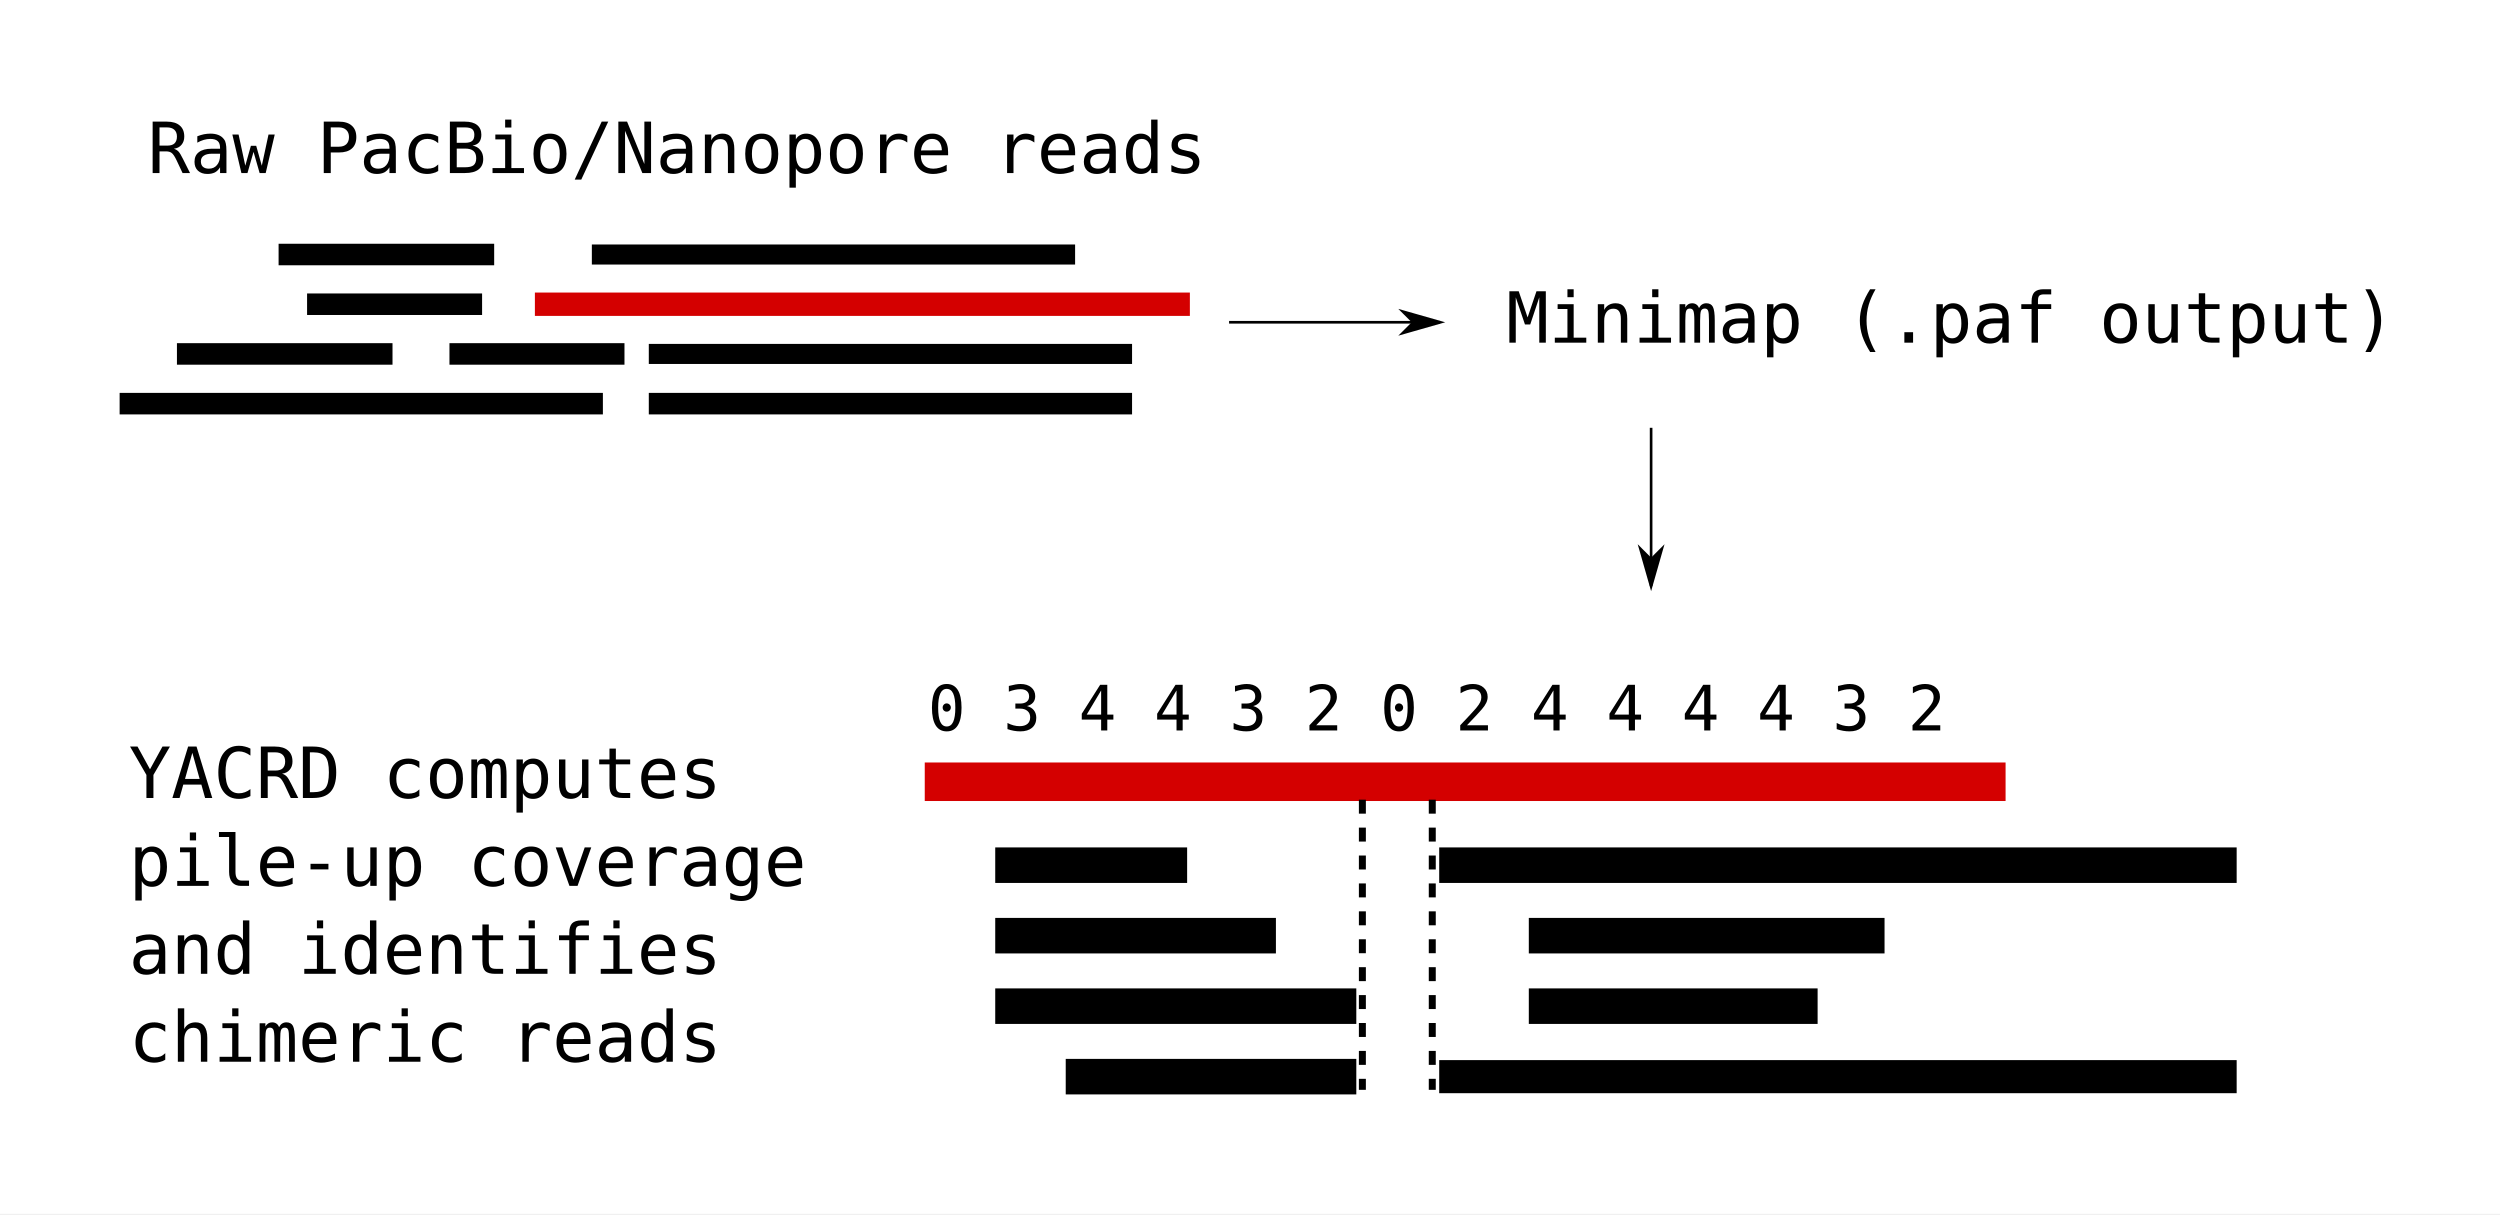
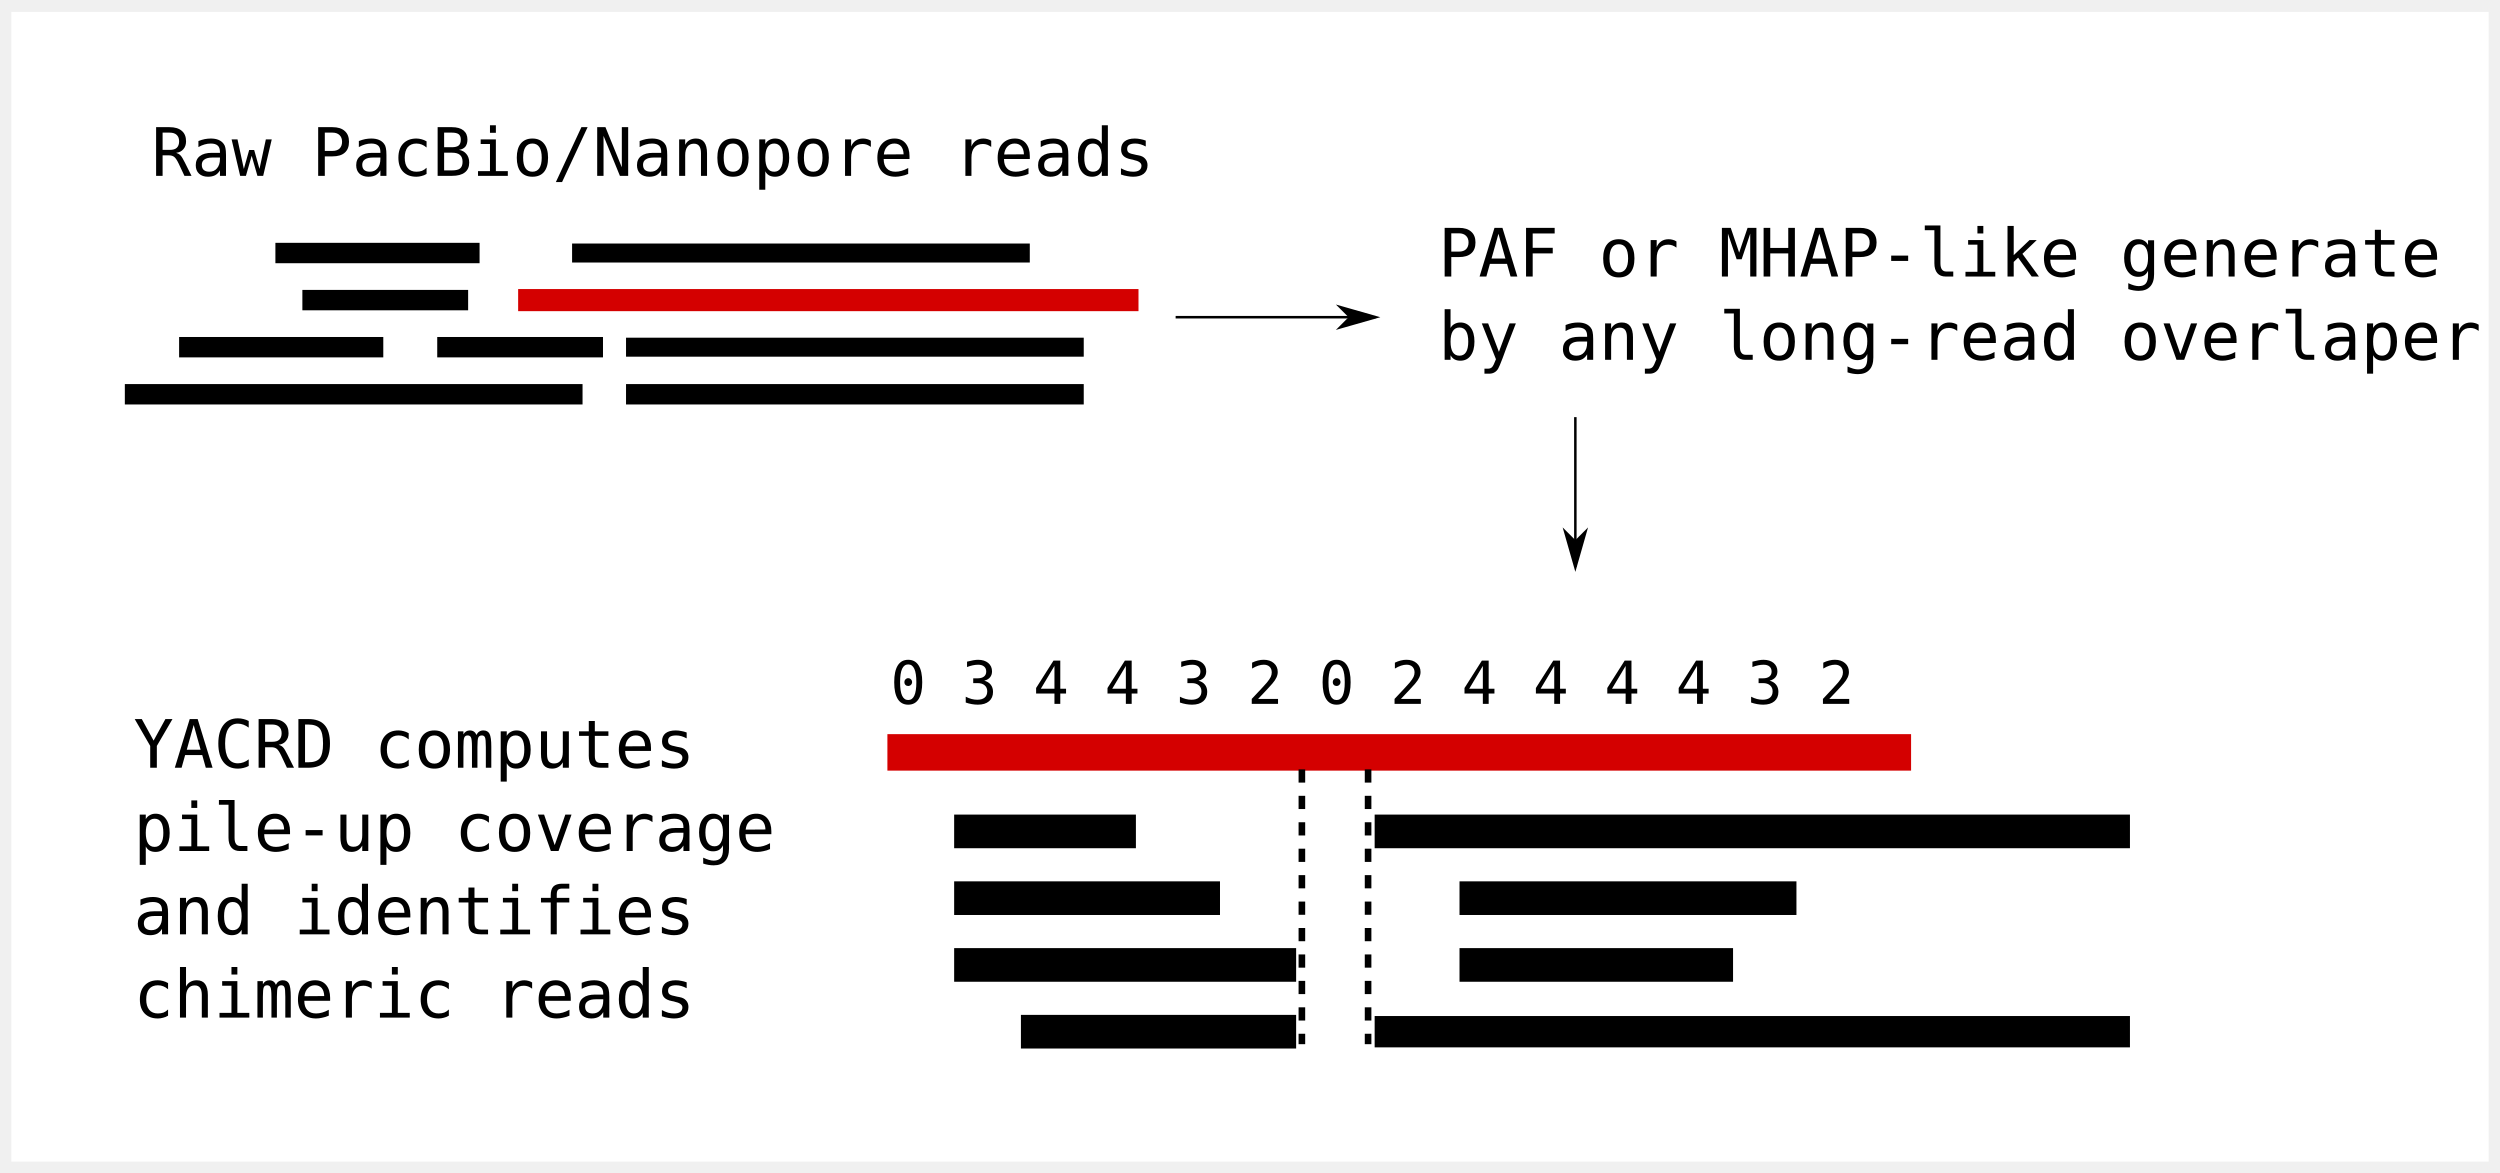
- <svg xmlns="http://www.w3.org/2000/svg" width="208.98mm" height="101.484mm" viewBox="0 0 250.776 121.781" version="1.1" id="svg8">
+ <svg xmlns="http://www.w3.org/2000/svg" width="220.645mm" height="103.522mm" viewBox="0 0 264.774 124.226" version="1.1" id="svg8">
  <defs id="defs2">
    <marker orient="auto" refY="0" refX="0" id="marker5691" style="overflow:visible">
      <path id="path5689" d="M 0,0 5,-5 -12.5,0 5,5 Z" style="fill:#000000;fill-opacity:1;fill-rule:evenodd;stroke:#000000;stroke-width:1pt;stroke-opacity:1" transform="matrix(-0.8,0,0,-0.8,-10,0)" />
    </marker>
    <marker orient="auto" refY="0" refX="0" id="Arrow1Lend" style="overflow:visible">
      <path id="path4684" d="M 0,0 5,-5 -12.5,0 5,5 Z" style="fill:#000000;fill-opacity:1;fill-rule:evenodd;stroke:#000000;stroke-width:1pt;stroke-opacity:1" transform="matrix(-0.8,0,0,-0.8,-10,0)" />
    </marker>
  </defs>
-   <g id="layer1" transform="translate(49.20642,-31.83825)">
-     <rect style="opacity:0.99;fill:#ffffff;fill-opacity:1;fill-rule:nonzero;stroke:none;stroke-width:4.449;stroke-linejoin:round;stroke-miterlimit:4;stroke-dasharray:4.449, 13.348;stroke-dashoffset:0;stroke-opacity:1" id="rect4644" width="250.808" height="121.761" x="-49.228" y="31.836" rx="0" />
+   <g id="layer1" transform="translate(50.42781,-30.5714)">
+     <rect style="opacity:0.99;fill:#ffffff;fill-opacity:1;fill-rule:nonzero;stroke:none;stroke-width:4.551;stroke-linejoin:round;stroke-miterlimit:4;stroke-dasharray:4.551, 13.652;stroke-dashoffset:0;stroke-opacity:1" id="rect4644" width="262.374" height="121.761" x="-49.228" y="31.836" rx="0" />
    <path style="fill:none;fill-rule:evenodd;stroke:#d40000;stroke-width:3.864;stroke-linecap:butt;stroke-linejoin:miter;stroke-miterlimit:4;stroke-dasharray:none;stroke-opacity:1" d="M 43.556,110.256 H 151.974" id="path3715" />
    <path style="fill:none;fill-rule:evenodd;stroke:#000000;stroke-width:3.563;stroke-linecap:butt;stroke-linejoin:miter;stroke-miterlimit:4;stroke-dasharray:none;stroke-opacity:1" d="M 50.626,125.696 H 78.781" id="path3715-3" />
    <path style="fill:none;fill-rule:evenodd;stroke:#000000;stroke-width:3.563;stroke-linecap:butt;stroke-linejoin:miter;stroke-miterlimit:4;stroke-dasharray:none;stroke-opacity:1" d="m 104.149,132.767 h 28.97" id="path3715-6" />
    <path style="fill:none;fill-rule:evenodd;stroke:#000000;stroke-width:3.563;stroke-linecap:butt;stroke-linejoin:miter;stroke-miterlimit:4;stroke-dasharray:none;stroke-opacity:1" d="M 50.626,132.767 H 86.845" id="path3715-6-7" />
    <path style="fill:none;fill-rule:evenodd;stroke:#000000;stroke-width:3.319;stroke-linecap:butt;stroke-linejoin:miter;stroke-miterlimit:4;stroke-dasharray:none;stroke-opacity:1" d="M 95.161,139.838 H 175.154" id="path3715-6-5" />
    <path style="fill:none;fill-rule:evenodd;stroke:#000000;stroke-width:3.563;stroke-linecap:butt;stroke-linejoin:miter;stroke-miterlimit:4;stroke-dasharray:none;stroke-opacity:1" d="M 57.697,139.838 H 86.845" id="path3715-6-3" />
    <path style="fill:none;fill-rule:evenodd;stroke:#000000;stroke-width:3.563;stroke-linecap:butt;stroke-linejoin:miter;stroke-miterlimit:4;stroke-dasharray:none;stroke-opacity:1" d="m 104.149,125.696 h 35.684" id="path3715-6-56" />
    <path style="fill:none;fill-rule:evenodd;stroke:#000000;stroke-width:3.563;stroke-linecap:butt;stroke-linejoin:miter;stroke-miterlimit:4;stroke-dasharray:none;stroke-opacity:1" d="M 95.161,118.625 H 175.154" id="path3715-6-2" />
    <path style="fill:none;fill-rule:evenodd;stroke:#000000;stroke-width:3.563;stroke-linecap:butt;stroke-linejoin:miter;stroke-miterlimit:4;stroke-dasharray:none;stroke-opacity:1" d="M 50.626,118.625 H 69.875" id="path3715-6-9" />
    <path style="fill:none;fill-rule:evenodd;stroke:#000000;stroke-width:0.7;stroke-linecap:butt;stroke-linejoin:miter;stroke-miterlimit:4;stroke-dasharray:1.4, 1.4;stroke-dashoffset:0;stroke-opacity:1" d="m 87.454,112.056 v 29.104" id="path4588" />
    <path style="fill:none;fill-rule:evenodd;stroke:#000000;stroke-width:0.7;stroke-linecap:butt;stroke-linejoin:miter;stroke-miterlimit:4;stroke-dasharray:1.4, 1.4;stroke-dashoffset:0;stroke-opacity:1" d="m 94.465,112.056 v 29.104" id="path4588-1" />
    <g aria-label="  0 3 4 4 3 2 0 2 4 4 4 4 3 2" style="font-style:normal;font-weight:normal;font-size:6.285px;line-height:125%;font-family:sans-serif;letter-spacing:0px;word-spacing:0px;fill:#000000;fill-opacity:1;stroke:none;stroke-width:0.236px;stroke-linecap:butt;stroke-linejoin:miter;stroke-opacity:1" id="text4607">
      <path d="m 45.352,102.812 q 0,-0.169 0.117,-0.292 0.12,-0.123 0.285,-0.123 0.172,0 0.295,0.123 0.123,0.123 0.123,0.292 0,0.172 -0.123,0.292 -0.12,0.12 -0.295,0.12 -0.172,0 -0.288,-0.117 -0.114,-0.117 -0.114,-0.295 z m 0.408,-1.872 q -0.433,0 -0.648,0.466 -0.212,0.466 -0.212,1.421 0,0.951 0.212,1.418 0.215,0.466 0.648,0.466 0.436,0 0.648,-0.466 0.215,-0.466 0.215,-1.418 0,-0.954 -0.215,-1.421 -0.212,-0.466 -0.648,-0.466 z m 0,-0.491 q 0.733,0 1.108,0.602 0.377,0.602 0.377,1.777 0,1.172 -0.377,1.774 -0.374,0.602 -1.108,0.602 -0.733,0 -1.108,-0.602 -0.374,-0.602 -0.374,-1.774 0,-1.175 0.374,-1.777 0.374,-0.602 1.108,-0.602 z" style="font-style:normal;font-variant:normal;font-weight:normal;font-stretch:normal;font-family:'Bitstream Vera Sans Mono';-inkscape-font-specification:'Bitstream Vera Sans Mono';stroke-width:0.236px" id="path940" />
      <path d="m 53.813,102.662 q 0.451,0.12 0.691,0.427 0.239,0.304 0.239,0.761 0,0.632 -0.427,0.994 -0.424,0.359 -1.175,0.359 -0.316,0 -0.644,-0.058 -0.328,-0.058 -0.644,-0.169 v -0.617 q 0.313,0.163 0.617,0.242 0.304,0.08 0.605,0.08 0.509,0 0.783,-0.23 0.273,-0.23 0.273,-0.663 0,-0.399 -0.273,-0.632 -0.273,-0.236 -0.74,-0.236 h -0.473 v -0.509 h 0.473 q 0.427,0 0.666,-0.187 0.239,-0.187 0.239,-0.522 0,-0.353 -0.224,-0.54 -0.221,-0.19 -0.632,-0.19 -0.273,0 -0.565,0.061 -0.292,0.061 -0.611,0.184 v -0.571 q 0.371,-0.098 0.66,-0.147 0.292,-0.049 0.516,-0.049 0.669,0 1.068,0.338 0.402,0.335 0.402,0.89 0,0.377 -0.212,0.629 -0.209,0.252 -0.611,0.356 z" style="font-style:normal;font-variant:normal;font-weight:normal;font-stretch:normal;font-family:'Bitstream Vera Sans Mono';-inkscape-font-specification:'Bitstream Vera Sans Mono';stroke-width:0.236px" id="path942" />
      <path d="m 61.249,101.097 -1.445,2.421 h 1.445 z m -0.101,-0.565 h 0.718 v 2.986 h 0.611 v 0.503 h -0.611 v 1.093 h -0.617 v -1.093 h -1.943 v -0.586 z" style="font-style:normal;font-variant:normal;font-weight:normal;font-stretch:normal;font-family:'Bitstream Vera Sans Mono';-inkscape-font-specification:'Bitstream Vera Sans Mono';stroke-width:0.236px" id="path944" />
      <path d="m 68.811,101.097 -1.445,2.421 h 1.445 z m -0.101,-0.565 h 0.718 v 2.986 h 0.611 v 0.503 h -0.611 v 1.093 h -0.617 v -1.093 h -1.943 v -0.586 z" style="font-style:normal;font-variant:normal;font-weight:normal;font-stretch:normal;font-family:'Bitstream Vera Sans Mono';-inkscape-font-specification:'Bitstream Vera Sans Mono';stroke-width:0.236px" id="path946" />
      <path d="m 76.498,102.662 q 0.451,0.12 0.691,0.427 0.239,0.304 0.239,0.761 0,0.632 -0.427,0.994 -0.424,0.359 -1.175,0.359 -0.316,0 -0.644,-0.058 -0.328,-0.058 -0.644,-0.169 v -0.617 q 0.313,0.163 0.617,0.242 0.304,0.08 0.605,0.08 0.509,0 0.783,-0.23 0.273,-0.23 0.273,-0.663 0,-0.399 -0.273,-0.632 -0.273,-0.236 -0.74,-0.236 h -0.473 v -0.509 h 0.473 q 0.427,0 0.666,-0.187 0.239,-0.187 0.239,-0.522 0,-0.353 -0.224,-0.54 -0.221,-0.19 -0.632,-0.19 -0.273,0 -0.565,0.061 -0.292,0.061 -0.611,0.184 v -0.571 q 0.371,-0.098 0.66,-0.147 0.292,-0.049 0.516,-0.049 0.669,0 1.068,0.338 0.402,0.335 0.402,0.89 0,0.377 -0.212,0.629 -0.209,0.252 -0.611,0.356 z" style="font-style:normal;font-variant:normal;font-weight:normal;font-stretch:normal;font-family:'Bitstream Vera Sans Mono';-inkscape-font-specification:'Bitstream Vera Sans Mono';stroke-width:0.236px" id="path948" />
      <path d="m 82.823,104.592 h 2.105 v 0.522 h -2.783 v -0.522 q 0.574,-0.605 1.004,-1.068 0.43,-0.463 0.592,-0.654 0.307,-0.374 0.414,-0.605 0.107,-0.233 0.107,-0.476 0,-0.384 -0.227,-0.602 -0.224,-0.218 -0.617,-0.218 -0.279,0 -0.586,0.101 -0.307,0.101 -0.651,0.307 v -0.626 q 0.316,-0.15 0.62,-0.227 0.307,-0.077 0.605,-0.077 0.672,0 1.08,0.359 0.411,0.356 0.411,0.936 0,0.295 -0.138,0.589 -0.135,0.295 -0.442,0.651 -0.172,0.199 -0.5,0.552 -0.325,0.353 -0.994,1.056 z" style="font-style:normal;font-variant:normal;font-weight:normal;font-stretch:normal;font-family:'Bitstream Vera Sans Mono';-inkscape-font-specification:'Bitstream Vera Sans Mono';stroke-width:0.236px" id="path950" />
      <path d="m 90.723,102.812 q 0,-0.169 0.117,-0.292 0.12,-0.123 0.285,-0.123 0.172,0 0.295,0.123 0.123,0.123 0.123,0.292 0,0.172 -0.123,0.292 -0.12,0.12 -0.295,0.12 -0.172,0 -0.288,-0.117 -0.114,-0.117 -0.114,-0.295 z m 0.408,-1.872 q -0.433,0 -0.648,0.466 -0.212,0.466 -0.212,1.421 0,0.951 0.212,1.418 0.215,0.466 0.648,0.466 0.436,0 0.648,-0.466 0.215,-0.466 0.215,-1.418 0,-0.954 -0.215,-1.421 -0.212,-0.466 -0.648,-0.466 z m 0,-0.491 q 0.733,0 1.108,0.602 0.377,0.602 0.377,1.777 0,1.172 -0.377,1.774 -0.374,0.602 -1.108,0.602 -0.733,0 -1.108,-0.602 -0.374,-0.602 -0.374,-1.774 0,-1.175 0.374,-1.777 0.374,-0.602 1.108,-0.602 z" style="font-style:normal;font-variant:normal;font-weight:normal;font-stretch:normal;font-family:'Bitstream Vera Sans Mono';-inkscape-font-specification:'Bitstream Vera Sans Mono';stroke-width:0.236px" id="path952" />
      <path d="m 97.947,104.592 h 2.105 v 0.522 h -2.783 v -0.522 q 0.574,-0.605 1.004,-1.068 0.43,-0.463 0.592,-0.654 0.307,-0.374 0.414,-0.605 0.107,-0.233 0.107,-0.476 0,-0.384 -0.227,-0.602 -0.224,-0.218 -0.617,-0.218 -0.279,0 -0.586,0.101 -0.307,0.101 -0.651,0.307 v -0.626 q 0.316,-0.15 0.62,-0.227 0.307,-0.077 0.605,-0.077 0.672,0 1.08,0.359 0.411,0.356 0.411,0.936 0,0.295 -0.138,0.589 -0.135,0.295 -0.442,0.651 -0.172,0.199 -0.5,0.552 -0.325,0.353 -0.994,1.056 z" style="font-style:normal;font-variant:normal;font-weight:normal;font-stretch:normal;font-family:'Bitstream Vera Sans Mono';-inkscape-font-specification:'Bitstream Vera Sans Mono';stroke-width:0.236px" id="path954" />
      <path d="m 106.62,101.097 -1.445,2.421 h 1.445 z m -0.101,-0.565 h 0.718 v 2.986 h 0.611 v 0.503 h -0.611 v 1.093 h -0.617 v -1.093 h -1.943 v -0.586 z" style="font-style:normal;font-variant:normal;font-weight:normal;font-stretch:normal;font-family:'Bitstream Vera Sans Mono';-inkscape-font-specification:'Bitstream Vera Sans Mono';stroke-width:0.236px" id="path956" />
      <path d="m 114.181,101.097 -1.445,2.421 h 1.445 z m -0.101,-0.565 h 0.718 v 2.986 h 0.611 v 0.503 h -0.611 v 1.093 h -0.617 v -1.093 h -1.943 v -0.586 z" style="font-style:normal;font-variant:normal;font-weight:normal;font-stretch:normal;font-family:'Bitstream Vera Sans Mono';-inkscape-font-specification:'Bitstream Vera Sans Mono';stroke-width:0.236px" id="path958" />
      <path d="m 121.743,101.097 -1.445,2.421 h 1.445 z m -0.101,-0.565 h 0.718 v 2.986 h 0.611 v 0.503 h -0.611 v 1.093 h -0.617 v -1.093 h -1.943 v -0.586 z" style="font-style:normal;font-variant:normal;font-weight:normal;font-stretch:normal;font-family:'Bitstream Vera Sans Mono';-inkscape-font-specification:'Bitstream Vera Sans Mono';stroke-width:0.236px" id="path960" />
      <path d="m 129.305,101.097 -1.445,2.421 h 1.445 z m -0.101,-0.565 h 0.718 v 2.986 h 0.611 v 0.503 h -0.611 v 1.093 h -0.617 v -1.093 h -1.943 v -0.586 z" style="font-style:normal;font-variant:normal;font-weight:normal;font-stretch:normal;font-family:'Bitstream Vera Sans Mono';-inkscape-font-specification:'Bitstream Vera Sans Mono';stroke-width:0.236px" id="path962" />
      <path d="m 136.992,102.662 q 0.451,0.12 0.691,0.427 0.239,0.304 0.239,0.761 0,0.632 -0.427,0.994 -0.424,0.359 -1.175,0.359 -0.316,0 -0.644,-0.058 -0.328,-0.058 -0.644,-0.169 v -0.617 q 0.313,0.163 0.617,0.242 0.304,0.08 0.605,0.08 0.509,0 0.783,-0.23 0.273,-0.23 0.273,-0.663 0,-0.399 -0.273,-0.632 -0.273,-0.236 -0.74,-0.236 h -0.473 v -0.509 h 0.473 q 0.427,0 0.666,-0.187 0.239,-0.187 0.239,-0.522 0,-0.353 -0.224,-0.54 -0.221,-0.19 -0.632,-0.19 -0.273,0 -0.565,0.061 -0.292,0.061 -0.611,0.184 v -0.571 q 0.371,-0.098 0.66,-0.147 0.292,-0.049 0.516,-0.049 0.669,0 1.068,0.338 0.402,0.335 0.402,0.89 0,0.377 -0.212,0.629 -0.209,0.252 -0.611,0.356 z" style="font-style:normal;font-variant:normal;font-weight:normal;font-stretch:normal;font-family:'Bitstream Vera Sans Mono';-inkscape-font-specification:'Bitstream Vera Sans Mono';stroke-width:0.236px" id="path964" />
      <path d="m 143.317,104.592 h 2.105 v 0.522 h -2.783 v -0.522 q 0.574,-0.605 1.004,-1.068 0.43,-0.463 0.592,-0.654 0.307,-0.374 0.414,-0.605 0.107,-0.233 0.107,-0.476 0,-0.384 -0.227,-0.602 -0.224,-0.218 -0.617,-0.218 -0.279,0 -0.586,0.101 -0.307,0.101 -0.651,0.307 v -0.626 q 0.316,-0.15 0.62,-0.227 0.307,-0.077 0.605,-0.077 0.672,0 1.08,0.359 0.411,0.356 0.411,0.936 0,0.295 -0.138,0.589 -0.135,0.295 -0.442,0.651 -0.172,0.199 -0.5,0.552 -0.325,0.353 -0.994,1.056 z" style="font-style:normal;font-variant:normal;font-weight:normal;font-stretch:normal;font-family:'Bitstream Vera Sans Mono';-inkscape-font-specification:'Bitstream Vera Sans Mono';stroke-width:0.236px" id="path966" />
    </g>
    <g id="g4669" transform="matrix(0.539819,0,0,0.539819,-35.54276,26.9902)">
      <path id="path3715-6-4" d="M 58.208,74.75 H 90.729" style="fill:none;fill-rule:evenodd;stroke:#000000;stroke-width:4;stroke-linecap:butt;stroke-linejoin:miter;stroke-miterlimit:4;stroke-dasharray:none;stroke-opacity:1" />
      <path id="path3715-6-5-0" d="m 95.25,74.75 h 89.8" style="fill:none;fill-rule:evenodd;stroke:#000000;stroke-width:3.726;stroke-linecap:butt;stroke-linejoin:miter;stroke-miterlimit:4;stroke-dasharray:none;stroke-opacity:1" />
      <path id="path3715-6-56-6" d="M 7.567,74.75 H 47.625" style="fill:none;fill-rule:evenodd;stroke:#000000;stroke-width:4;stroke-linecap:butt;stroke-linejoin:miter;stroke-miterlimit:4;stroke-dasharray:none;stroke-opacity:1" />
    </g>
    <g id="g4677" transform="matrix(0.539819,0,0,0.539819,-35.54276,26.26375)">
      <path id="path3715-6-5-8" d="M 84.667,57.621 H 174.466" style="fill:none;fill-rule:evenodd;stroke:#000000;stroke-width:3.726;stroke-linecap:butt;stroke-linejoin:miter;stroke-miterlimit:4;stroke-dasharray:none;stroke-opacity:1" />
      <path id="path3715-6-56-5" d="M 26.458,57.621 H 66.516" style="fill:none;fill-rule:evenodd;stroke:#000000;stroke-width:4;stroke-linecap:butt;stroke-linejoin:miter;stroke-miterlimit:4;stroke-dasharray:none;stroke-opacity:1" />
    </g>
    <g id="g4664" transform="matrix(0.539819,0,0,0.539819,-31.75973,27.69202)">
      <path id="path3715-6-2-4" d="M -10.09,82.688 H 79.71" style="fill:none;fill-rule:evenodd;stroke:#000000;stroke-width:4;stroke-linecap:butt;stroke-linejoin:miter;stroke-miterlimit:4;stroke-dasharray:none;stroke-opacity:1" />
      <path id="path3715-6-2-8" d="m 88.242,82.688 h 89.8" style="fill:none;fill-rule:evenodd;stroke:#000000;stroke-width:4;stroke-linecap:butt;stroke-linejoin:miter;stroke-miterlimit:4;stroke-dasharray:none;stroke-opacity:1" />
    </g>
    <g id="g4673" transform="matrix(0.539819,0,0,0.539819,-35.54276,27.71665)">
      <path id="path3715-6-74" d="M 31.75,64.167 H 64.271" style="fill:none;fill-rule:evenodd;stroke:#000000;stroke-width:4;stroke-linecap:butt;stroke-linejoin:miter;stroke-miterlimit:4;stroke-dasharray:none;stroke-opacity:1" />
      <path id="path3715-2" d="M 74.083,64.167 H 195.792" style="fill:none;fill-rule:evenodd;stroke:#d40000;stroke-width:4.338;stroke-linecap:butt;stroke-linejoin:miter;stroke-miterlimit:4;stroke-dasharray:none;stroke-opacity:1" />
    </g>
    <path style="fill:none;fill-rule:evenodd;stroke:#000000;stroke-width:0.265px;stroke-linecap:butt;stroke-linejoin:miter;stroke-opacity:1;marker-end:url(#Arrow1Lend)" d="m 116.417,74.75 c 0,15.875 0,15.875 0,15.875" id="path4679" />
-     <text xml:space="preserve" style="font-style:normal;font-weight:normal;font-size:7.056px;line-height:125%;font-family:sans-serif;letter-spacing:0px;word-spacing:0px;fill:#000000;fill-opacity:1;stroke:none;stroke-width:0.265px;stroke-linecap:butt;stroke-linejoin:miter;stroke-opacity:1" x="101.902" y="66.208" id="text4965">
-       <tspan id="tspan4963" x="101.902" y="66.208" style="font-style:normal;font-variant:normal;font-weight:normal;font-stretch:normal;font-family:'Bitstream Vera Sans Mono';-inkscape-font-specification:'Bitstream Vera Sans Mono';stroke-width:0.265px">Minimap (.paf output)</tspan>
+     <text xml:space="preserve" style="font-style:normal;font-weight:normal;font-size:7.056px;line-height:125%;font-family:sans-serif;letter-spacing:0px;word-spacing:0px;fill:#000000;fill-opacity:1;stroke:none;stroke-width:0.265px;stroke-linecap:butt;stroke-linejoin:miter;stroke-opacity:1" x="101.902" y="59.858" id="text4965">
+       <tspan x="101.902" y="59.858" style="font-style:normal;font-variant:normal;font-weight:normal;font-stretch:normal;font-family:'Bitstream Vera Sans Mono';-inkscape-font-specification:'Bitstream Vera Sans Mono';stroke-width:0.265px" id="tspan966">PAF or MHAP-like generate</tspan>
+       <tspan x="101.902" y="68.677" style="font-style:normal;font-variant:normal;font-weight:normal;font-stretch:normal;font-family:'Bitstream Vera Sans Mono';-inkscape-font-specification:'Bitstream Vera Sans Mono';stroke-width:0.265px" id="tspan972">by any long-read overlaper</tspan>
    </text>
    <path style="fill:none;fill-rule:evenodd;stroke:#000000;stroke-width:0.265px;stroke-linecap:butt;stroke-linejoin:miter;stroke-opacity:1;marker-end:url(#marker5691)" d="m 74.083,64.167 c 21.167,0 21.167,0 21.167,0" id="path5687" />
    <text xml:space="preserve" style="font-style:normal;font-weight:normal;font-size:7.056px;line-height:125%;font-family:sans-serif;letter-spacing:0px;word-spacing:0px;fill:#000000;fill-opacity:1;stroke:none;stroke-width:0.265px;stroke-linecap:butt;stroke-linejoin:miter;stroke-opacity:1" x="-34.396" y="49.199" id="text5785">
      <tspan id="tspan5783" x="-34.396" y="49.199" style="font-style:normal;font-variant:normal;font-weight:normal;font-stretch:normal;font-family:'Bitstream Vera Sans Mono';-inkscape-font-specification:'Bitstream Vera Sans Mono';stroke-width:0.265px">Raw PacBio/Nanopore reads</tspan>
    </text>
    <text xml:space="preserve" style="font-style:normal;font-weight:normal;font-size:7.056px;line-height:125%;font-family:sans-serif;letter-spacing:0px;word-spacing:0px;fill:#000000;fill-opacity:1;stroke:none;stroke-width:0.265px;stroke-linecap:butt;stroke-linejoin:miter;stroke-opacity:1" x="-36.287" y="111.885" id="text48">
      <tspan x="-36.287" y="111.885" style="font-style:normal;font-variant:normal;font-weight:normal;font-stretch:normal;font-family:'Bitstream Vera Sans Mono';-inkscape-font-specification:'Bitstream Vera Sans Mono';stroke-width:0.265px" id="tspan50">YACRD computes</tspan>
      <tspan x="-36.287" y="120.705" style="font-style:normal;font-variant:normal;font-weight:normal;font-stretch:normal;font-family:'Bitstream Vera Sans Mono';-inkscape-font-specification:'Bitstream Vera Sans Mono';stroke-width:0.265px" id="tspan882">pile-up coverage </tspan>
      <tspan x="-36.287" y="129.524" style="font-style:normal;font-variant:normal;font-weight:normal;font-stretch:normal;font-family:'Bitstream Vera Sans Mono';-inkscape-font-specification:'Bitstream Vera Sans Mono';stroke-width:0.265px" id="tspan884">and identifies</tspan>
      <tspan x="-36.287" y="138.343" style="font-style:normal;font-variant:normal;font-weight:normal;font-stretch:normal;font-family:'Bitstream Vera Sans Mono';-inkscape-font-specification:'Bitstream Vera Sans Mono';stroke-width:0.265px" id="tspan886">chimeric reads</tspan>
    </text>
    <flowRoot xml:space="preserve" id="flowRoot872" style="font-style:normal;font-weight:normal;font-size:6.667px;line-height:125%;font-family:sans-serif;letter-spacing:0px;word-spacing:0px;fill:#000000;fill-opacity:1;stroke:none;stroke-width:1px;stroke-linecap:butt;stroke-linejoin:miter;stroke-opacity:1">
      <flowRegion id="flowRegion874">
        <rect id="rect876" width="710" height="130" x="250.623" y="266.832" />
      </flowRegion>
      <flowPara id="flowPara878" />
    </flowRoot>
    <rect style="opacity:0.99;fill:#ffff86;fill-opacity:0.28;fill-rule:nonzero;stroke:none;stroke-width:4.8;stroke-linejoin:round;stroke-miterlimit:4;stroke-dasharray:4.8, 14.4;stroke-dashoffset:0;stroke-opacity:1" id="rect4646" width="0.021" height="0.009" x="178.323" y="31.771" rx="0.572" />
  </g>
</svg>
